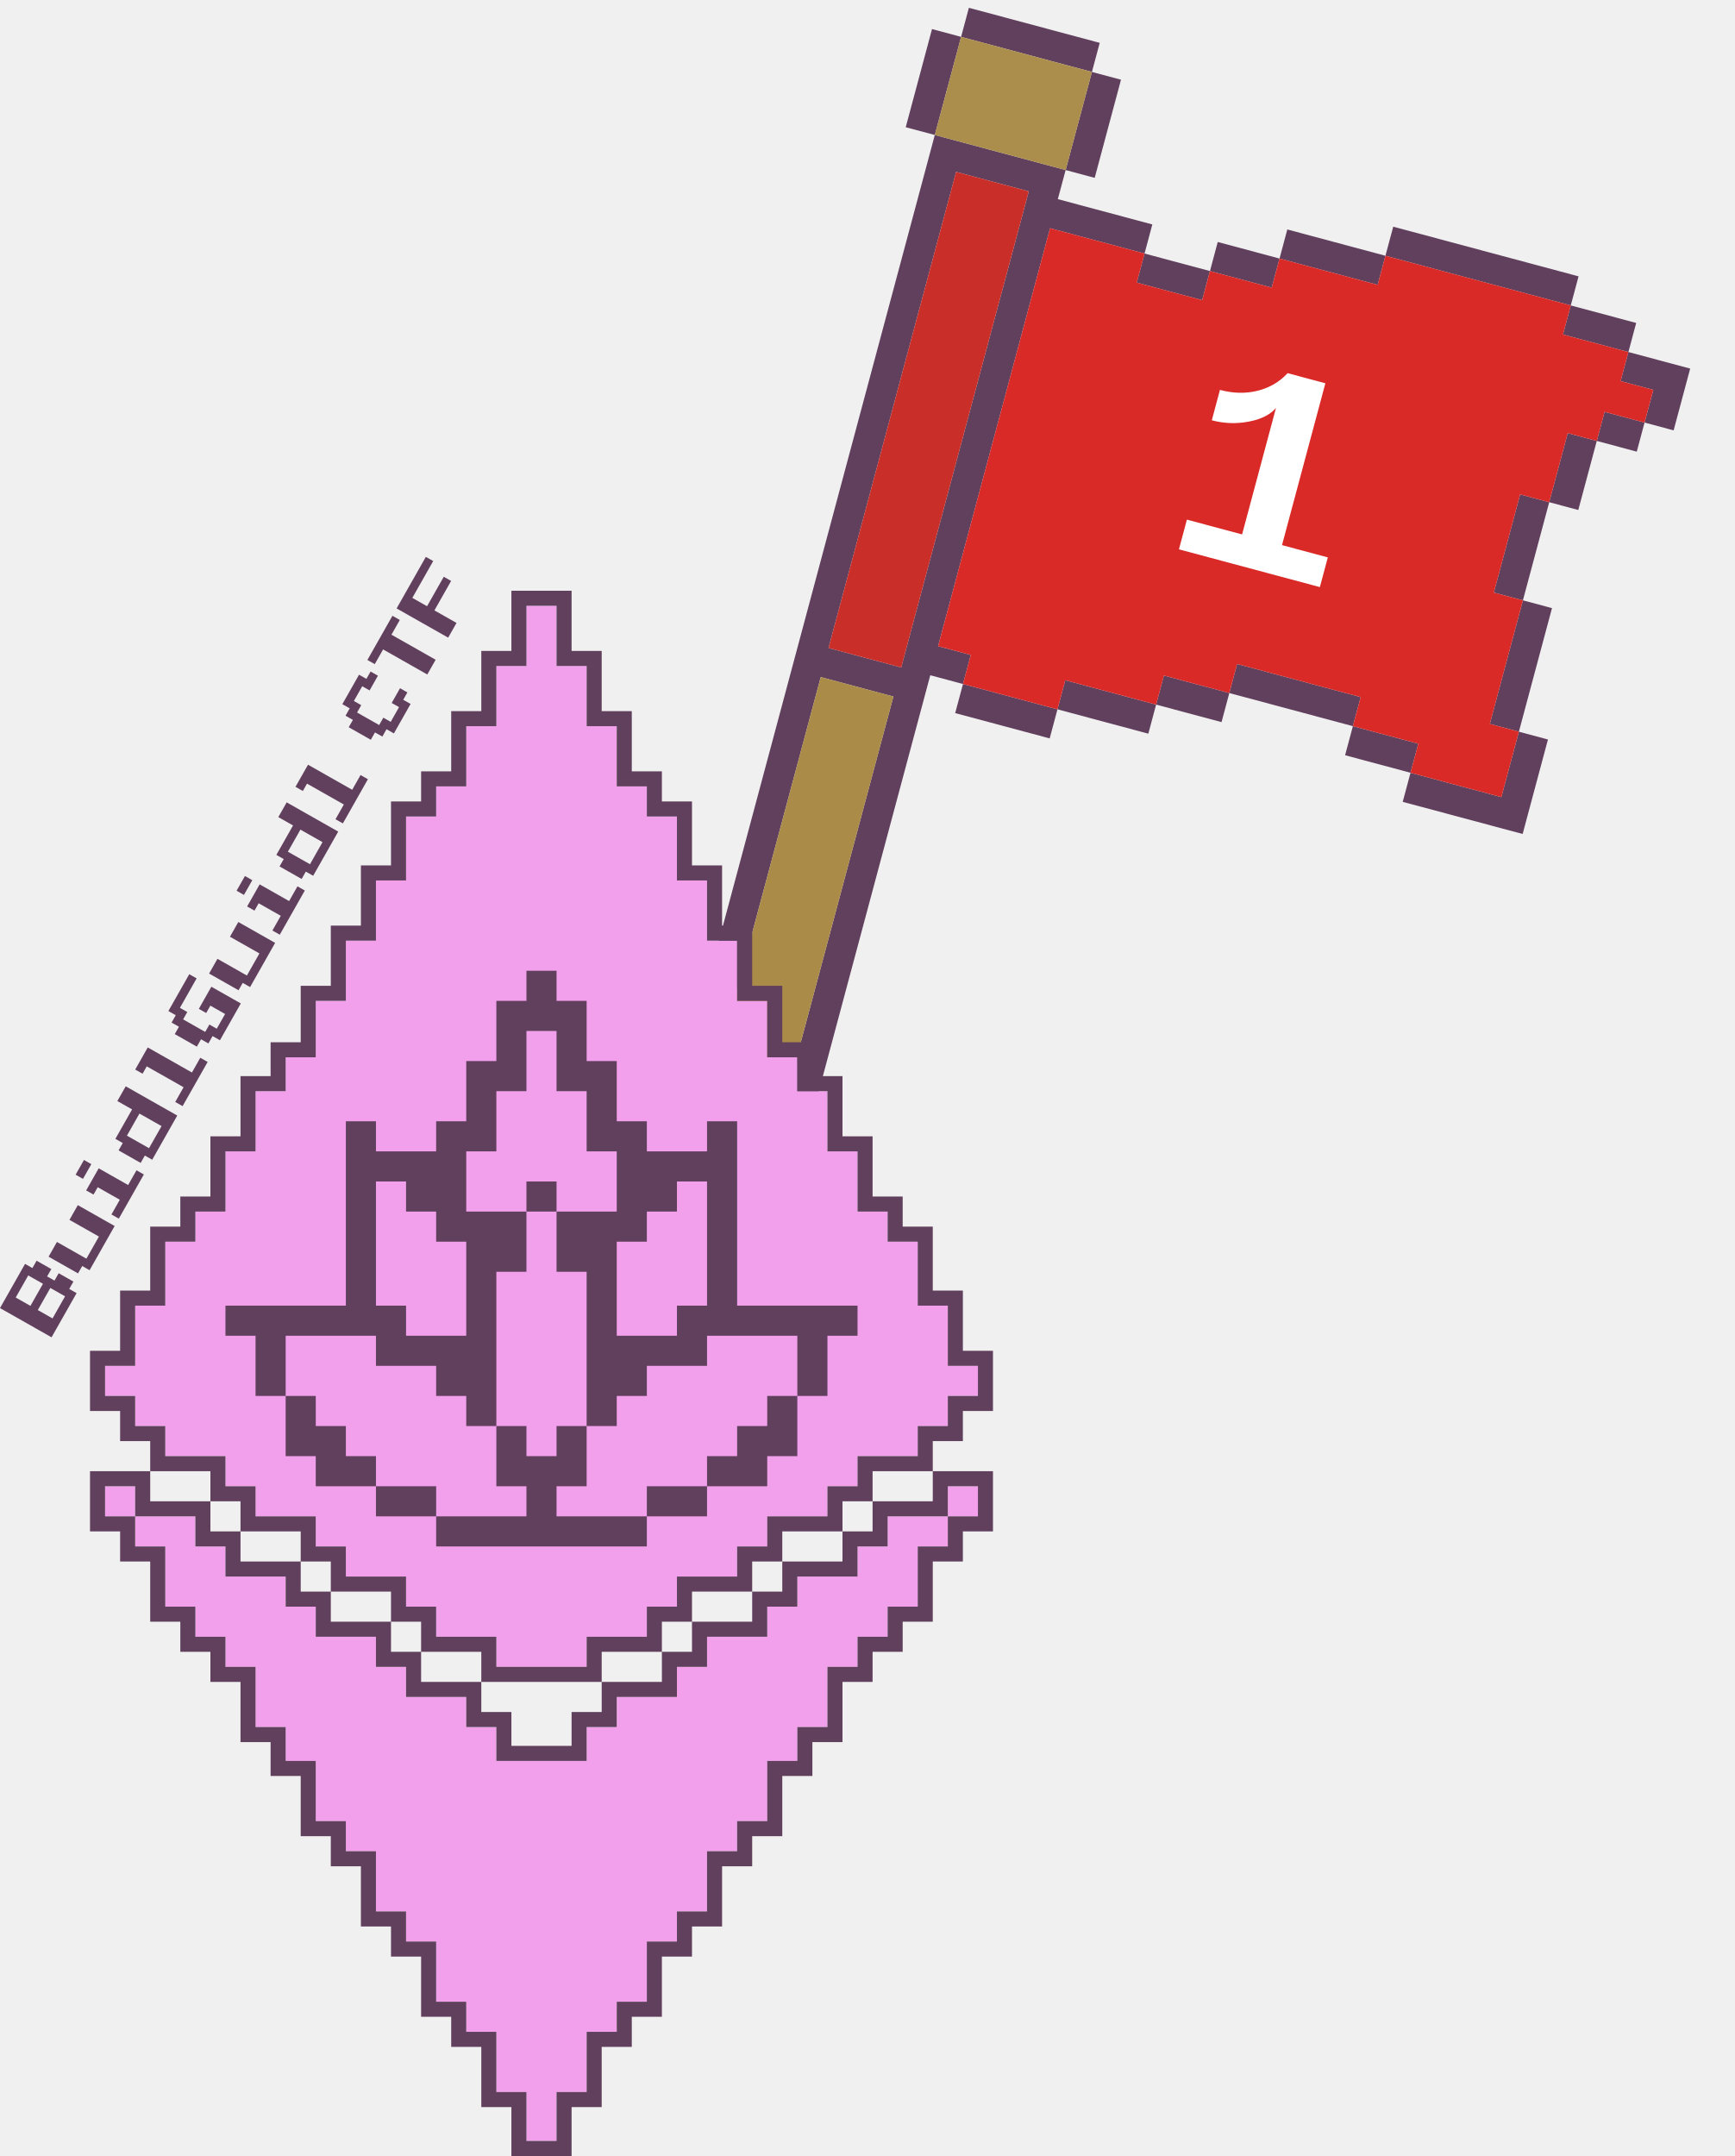
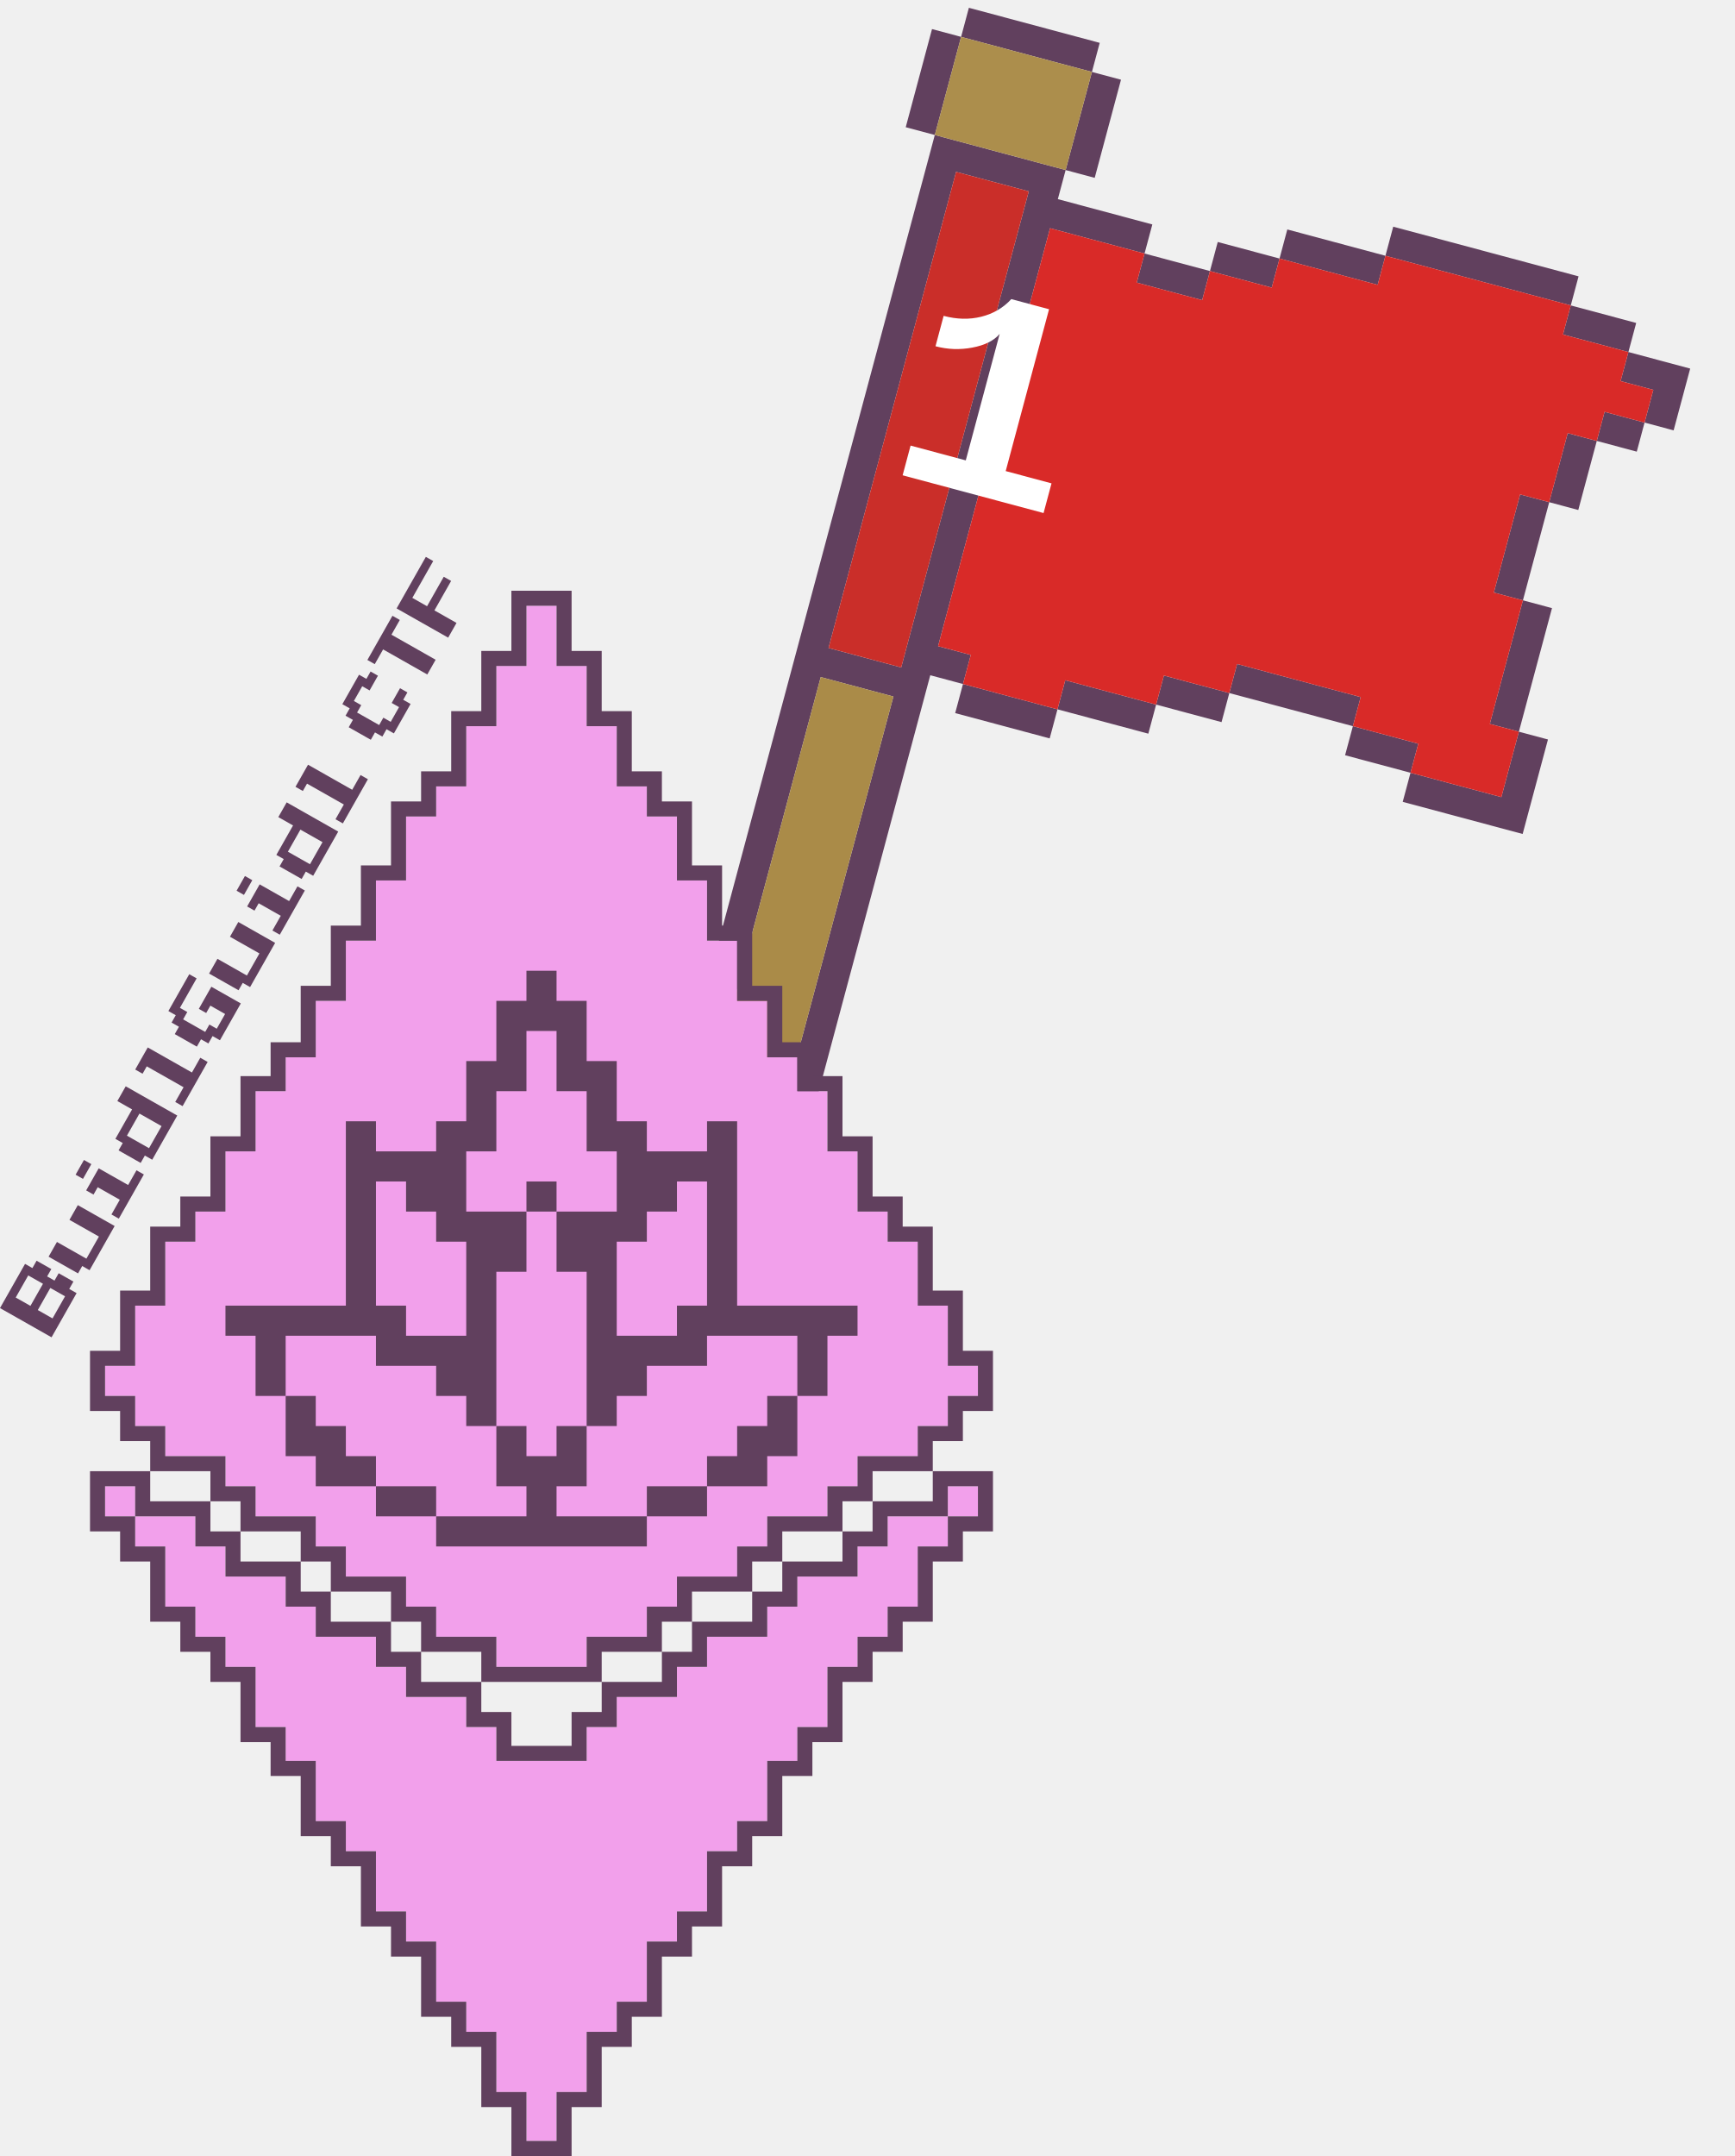
<svg xmlns="http://www.w3.org/2000/svg" fill="none" viewBox="0 0 461 573">
  <path fill-rule="evenodd" clip-rule="evenodd" d="m292.296 11.388-34.774-9.317-2.07 7.727-7.728-2.07-6.988 26.08 7.728 2.07-67.811 253.073 7.727 2.07 29.765-111.081 19.318 5.176-29.764 111.081 7.727 2.071 31.835-118.809 8.693 2.33-2.07 7.727 25.114 6.729 2.071-7.727 24.148 6.47 2.07-7.727 17.387 4.659 2.07-7.728 32.842 8.8-2.071 7.727 17.387 4.659-2.071 7.728 31.876 8.541 6.729-25.114-7.727-2.071 8.8-32.841-7.728-2.071 6.988-26.08 7.728 2.071 4.917-18.353 10.626 2.847 2.07-7.727 7.728 2.07 4.4-16.42-16.421-4.4 2.07-7.728-17.386-4.659 2.07-7.727-49.262-13.2-2.071 7.728-26.08-6.989-2.07 7.728-16.421-4.4-2.07 7.727-17.387-4.659 2.071-7.727-25.115-6.73 2.071-7.727 7.727 2.071 6.989-26.08-7.728-2.07 2.071-7.728Zm-2.071 7.727-6.988 26.08-34.773-9.317 6.988-26.08 34.773 9.317ZM304.21 67.38l-25.114-6.729-29.764 111.082 8.693 2.329-2.071 7.728 25.115 6.729 2.07-7.728 24.148 6.471 2.071-7.728 17.386 4.659 2.071-7.727 32.841 8.8-2.07 7.727 17.387 4.659-2.071 7.727 24.148 6.471 4.659-17.387-7.727-2.071 8.799-32.841-7.727-2.071 6.988-26.08 7.727 2.071 4.918-18.353 7.727 2.071 2.071-7.727 10.625 2.847 2.33-8.694-8.694-2.329 2.071-7.728L415.43 88.9l2.071-7.728-49.263-13.2-2.07 7.728-26.08-6.988-2.071 7.727-16.42-4.4-2.071 7.728-17.387-4.659 2.071-7.728Zm-64.676 110.01 33.905-126.537-19.318-5.176-33.906 126.536 19.319 5.177Z" fill="#61405E" />
  <path d="m290.225 19.115-6.988 26.08-34.773-9.317 6.988-26.08 34.773 9.317Z" fill="#AC8E4C" />
  <path d="m254.121 45.676 19.318 5.176-33.905 126.537-19.319-5.177 33.906-126.536Z" fill="#CA2E29" />
  <path d="m218.145 179.94 19.318 5.176-29.764 111.081-19.319-5.176 29.765-111.081Z" fill="#AA8B48" />
  <path d="m417.501 81.171-49.263-13.2-2.07 7.728-26.08-6.988-2.071 7.727-16.42-4.4-2.071 7.728-17.387-4.659 2.071-7.728-25.114-6.729-29.764 111.082 8.693 2.329-2.071 7.728 25.115 6.729 2.07-7.728 24.148 6.471 2.071-7.728 17.386 4.659 2.071-7.727 32.841 8.8-2.07 7.727 17.387 4.659-2.071 7.727 24.148 6.471 4.659-17.387-7.727-2.071 8.799-32.841-7.727-2.071 6.988-26.08 7.727 2.071 4.918-18.353 7.727 2.071 2.071-7.727 10.625 2.847 2.33-8.694-8.694-2.329 2.071-7.728L415.43 88.9l2.071-7.728Z" fill="#D92A28" />
-   <text transform="rotate(15 -157.214 1272.167)" fill="#fff" xml:space="preserve" style="white-space:pre" font-family="Courier New" font-size="80" font-weight="bold">
-     <tspan x=".016" y="62.578">1</tspan>
+   <text transform="rotate(15 -157.214 1272.167)" fill="#fff" xml:space="preserve" style="white-space:pre" font-family="Courier New" font-size="80" font-weight="bold" text-anchor="middle">
+     <tspan x="20" y="62.578">1</tspan>
  </text>
  <path d="M147.926 177h8v16h8v16h8v8h8v17h8v16h8v16h8v15h8v9h8v16h8v16h8v8h8v17h8v16h8v8h-8v8h-8v8h-16v8h-8v8h-16v8h-8v8h-16v8h-8v8h-16v8h-24v-8h-16v-8h-8v-8h-16v-8h-8v-8h-16v-8h-8v-8h-16v-8h-8v-8h-8v-8h8v-16h8v-17h8v-8h8v-16h8v-16h8v-9h8v-15h8v-16h8v-16h8v-17h8v-8h8v-16h8v-16h8v-16h8v16Z" fill="#F2A0EB" />
  <path d="M27.926 395v8h8v8h8v16h8v8h8v8h8v16h8v9h8v16h8v8h8v16h8v8h8v16h8v8h8v16h8v13h8v-13h8v-16h8v-8h8v-16h8v-8h8v-16h8v-8h8v-16h8v-9h8v-16h8v-8h8v-8h8v-16h8v-8h8v-8h-8v8h-16v8h-8v8h-16v8h-8v8h-16v8h-8v8h-16v8h-8v9h-24v-9h-8v-8h-16v-8h-8v-8h-16v-8h-8v-8h-16v-8h-8v-8h-16v-8h-8Z" fill="#F2A0EB" />
  <path fill-rule="evenodd" clip-rule="evenodd" d="M147.926 266h8v16h8v16h8v8h16v-8h8v49h32v8h-8v16h-8v-16h-24v8h-16v8h-8v8h-8v-41h-8v-16h16v-16h-8v-16h-8v-16h-8v16h-8v16h-8v16h16v16h-8v41h-8v-8h-8v-8h-16v-8h-24v16h-8v-16h-8v-8h32v-49h8v8h16v-8h8v-16h8v-16h8v-8h8v8Zm-40 81h-8v-33h8v8h8v8h8v25h-16v-8Zm72-33h8v33h-8v8h-16v-25h8v-8h8v-8Z" fill="#61405E" />
  <path d="M99.926 395v-8h-8v-8h-8v-8h-8v16h8v8h16ZM115.926 403h24v-8h-8v-16h8v8h8v-8h8v16h-8v8h24v8h-56v-8ZM187.926 395v8h-16v-8h16ZM187.926 395h16v-8h8v-16h-8v8h-8v8h-8v8Z" fill="#61405E" />
  <path d="M115.926 403v-8h-16v8h16ZM139.926 322h8v-8h-8v8Z" fill="#61405E" />
  <path fill-rule="evenodd" clip-rule="evenodd" d="M127.926 447v-8h-16v-8h-8v-8h-16v-8h-8v-8h-16v-8h-8v-8h-16v-8h-8v-8h-8v-16h8v-16h8v-17h8v-8h8v-16h8v-16h8v-9h8v-15h8v-16h8v-16h8v-17h8v-8h8v-16h8v-16h8v-16h16v16h8v16h8v16h8v8h8v17h8v16h8v16h8v15h8v9h8v16h8v16h8v8h8v17h8v16h8v16h-8v8h-8v8h-16v8h-8v8h-16v8h-8v8h-16v8h-8v8h8v-8h16v-8h8v-8h16v-8h8v-8h16v-8h16v16h-8v8h-8v16h-8v8h-8v8h-8v16h-8v9h-8v16h-8v8h-8v16h-8v8h-8v16h-8v8h-8v16h-8v13h-16v-13h-8v-16h-8v-8h-8v-16h-8v-8h-8v-16h-8v-8h-8v-16h-8v-9h-8v-16h-8v-8h-8v-8h-8v-16h-8v-8h-8v-16h16v8h16v8h8v8h16v8h8v8h16v8h8v8h16Zm20-286v16h8v16h8v16h8v8h8v17h8v16h8v16h8v15h8v9h8v16h8v16h8v8h8v17h8v16h8v8h-8v8h-8v8h-16v8h-8v8h-16v8h-8v8h-16v8h-8v8h-16v8h-24v-8h-16v-8h-8v-8h-16v-8h-8v-8h-16v-8h-8v-8h-16v-8h-8v-8h-8v-8h8v-16h8v-17h8v-8h8v-16h8v-16h8v-9h8v-15h8v-16h8v-16h8v-17h8v-8h8v-16h8v-16h8v-16h8Zm12 286v-8h16v8h-16Zm-32 0h32v8h-8v9h-16v-9h-8v-8Zm12 122v-13h-8v-16h-8v-8h-8v-16h-8v-8h-8v-16h-8v-8h-8v-16h-8v-9h-8v-16h-8v-8h-8v-8h-8v-16h-8v-8h16v8h8v8h16v8h8v8h16v8h8v8h16v8h8v9h24v-9h8v-8h16v-8h8v-8h16v-8h8v-8h16v-8h8v-8h16v8h-8v16h-8v8h-8v8h-8v16h-8v9h-8v16h-8v8h-8v16h-8v8h-8v16h-8v8h-8v16h-8v13h-8Zm112-166v-8h8v8h-8Zm-216 0h-8v-8h8v8Z" fill="#61405E" />
  <path d="M13.701 355.416 0 347.648l6.658-11.744 1.957 1.11 1.11-1.958 3.915 2.22-1.11 1.957 1.957 1.11 1.11-1.958 3.915 2.22-1.11 1.957 1.957 1.11-6.658 11.744Zm-5.61-8.354 3.33-5.872-3.915-2.219-3.33 5.872 3.915 2.219Zm5.872 3.329 3.33-5.872-3.915-2.219-3.33 5.872 3.915 2.219ZM23.812 337.582l-1.958-1.11-1.11 1.958-7.829-4.439 2.22-3.915 7.829 4.439 3.329-5.872-7.83-4.439 2.22-3.914 9.787 5.548-6.658 11.744ZM22.055 313.308l-1.958-1.11 2.22-3.914 1.957 1.109-2.22 3.915Zm9.524 10.573-1.957-1.11 2.22-3.915-5.873-3.329-1.11 1.958-1.957-1.11 3.33-5.872 7.828 4.439 2.22-3.915 1.957 1.11-6.658 11.744ZM40.456 308.222l-1.957-1.11-1.11 1.958-5.872-3.329 1.11-1.958-1.957-1.109 4.438-7.83-3.914-2.219 2.22-3.915 13.7 7.768-6.657 11.744Zm-.847-3.067 3.329-5.872-5.872-3.329-3.33 5.872 5.873 3.329ZM48.532 293.977l-1.957-1.109 2.22-3.915-9.788-5.548-1.11 1.957-1.956-1.11 3.328-5.872 11.745 6.658 2.219-3.914 1.957 1.109-6.658 11.744ZM58.458 276.47l-1.958-1.11-1.11 1.957-1.957-1.109-1.11 1.957-5.871-3.329 1.11-1.957-1.958-1.11 1.11-1.957-1.958-1.11 5.549-9.786 1.957 1.109-4.439 7.83 1.958 1.109-1.11 1.958 5.872 3.328 1.11-1.957 1.957 1.11 2.22-3.915-3.915-2.219-1.11 1.957-1.957-1.109 3.329-5.872 7.829 4.438-5.548 9.787ZM66.472 262.334l-1.957-1.11-1.11 1.957-7.83-4.438 2.22-3.915 7.83 4.439 3.328-5.872-7.83-4.439 2.22-3.915 9.787 5.549-6.658 11.744ZM64.838 237.842l-1.957-1.11 2.22-3.914 1.957 1.109-2.22 3.915Zm9.525 10.573-1.957-1.11 2.219-3.915-5.872-3.329-1.11 1.958-1.957-1.11 3.329-5.872 7.83 4.439 2.219-3.915 1.957 1.11-6.658 11.744ZM83.24 232.756l-1.957-1.11-1.11 1.958-5.872-3.329 1.11-1.958-1.957-1.109 4.438-7.83-3.915-2.219 2.22-3.915 13.701 7.768-6.658 11.744Zm-.848-3.067 3.33-5.872-5.873-3.329-3.329 5.872 5.872 3.329ZM91.131 218.837l-1.957-1.109 2.219-3.915-9.787-5.548-1.11 1.957-1.957-1.11 3.33-5.872 11.743 6.658 2.22-3.914 1.957 1.109-6.658 11.744ZM104.694 194.914l-1.958-1.109-1.109 1.957-1.958-1.11-1.11 1.958-5.871-3.329 1.11-1.958-1.958-1.109 1.11-1.958-1.958-1.109 4.439-7.83 1.957 1.11 1.11-1.957 1.957 1.109-2.22 3.915-1.956-1.11-2.22 3.915 1.958 1.11-1.11 1.957 5.872 3.329 1.11-1.957 1.957 1.109 2.219-3.914-1.957-1.11 2.219-3.915 1.958 1.11-1.11 1.957 1.957 1.11-4.438 7.829ZM113.571 179.256l-11.744-6.658-2.22 3.914-1.957-1.109 6.658-11.744 1.958 1.109-2.22 3.915 11.744 6.658-2.219 3.915ZM119.119 169.469l-13.701-7.768L113.185 148l1.958 1.11-5.549 9.786 3.915 2.22 4.439-7.83 1.957 1.11-4.439 7.829 5.872 3.329-2.219 3.915Z" fill="#61405E" />
</svg>
